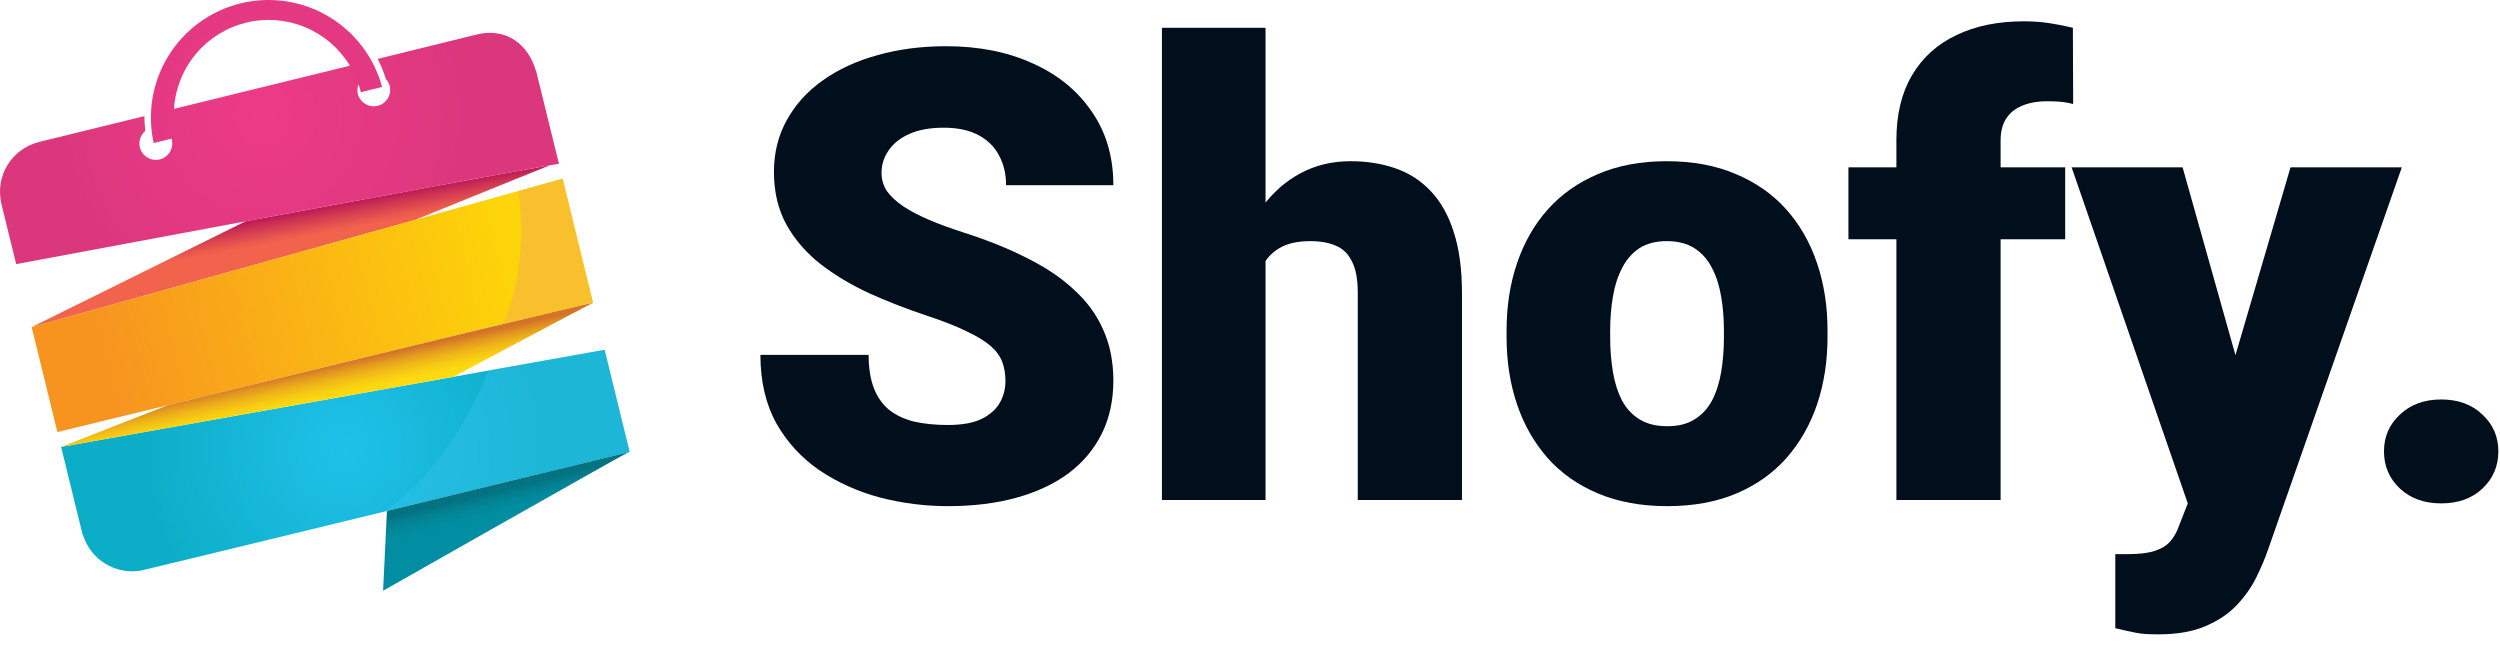
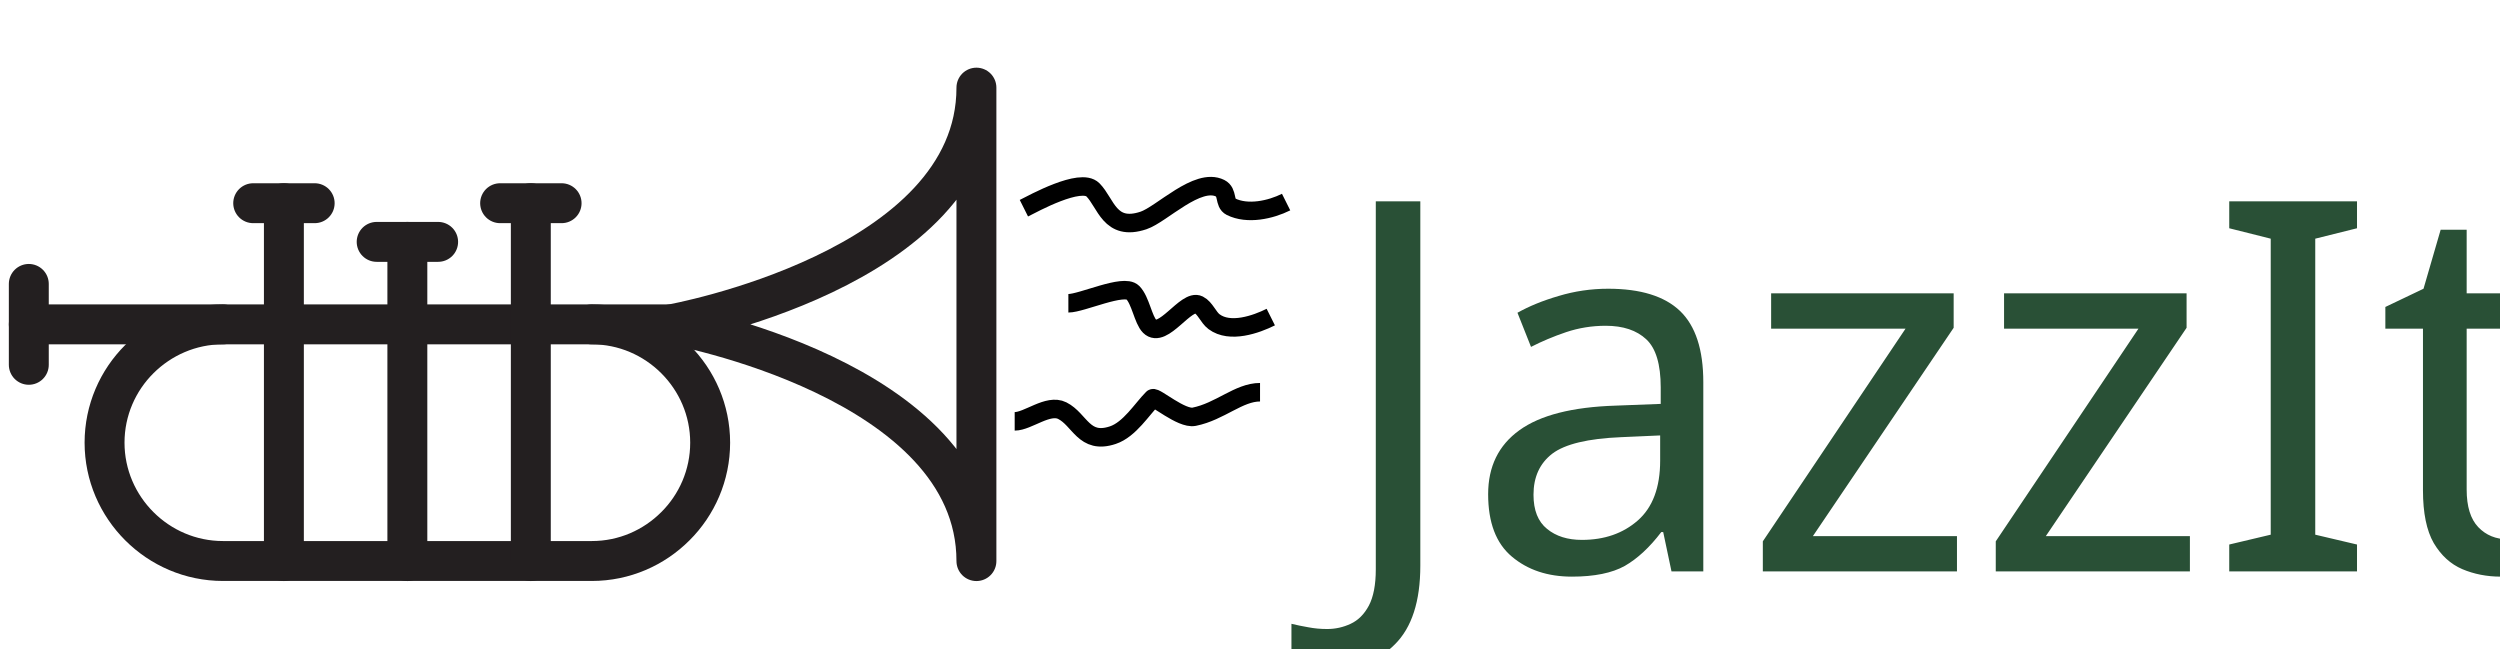
<svg xmlns="http://www.w3.org/2000/svg" width="135" height="35" viewBox="0 0 135 35" fill="none">
-   <path d="M54.294 20.575C54.294 20.199 54.239 19.861 54.128 19.562C54.017 19.253 53.812 18.965 53.514 18.699C53.215 18.434 52.783 18.168 52.219 17.902C51.665 17.626 50.935 17.338 50.027 17.039C48.965 16.685 47.941 16.287 46.956 15.844C45.971 15.39 45.091 14.864 44.316 14.267C43.542 13.658 42.927 12.95 42.474 12.142C42.02 11.323 41.793 10.371 41.793 9.286C41.793 8.246 42.025 7.311 42.49 6.48C42.955 5.639 43.602 4.925 44.433 4.339C45.274 3.741 46.259 3.287 47.388 2.978C48.517 2.657 49.751 2.496 51.09 2.496C52.861 2.496 54.421 2.806 55.772 3.426C57.133 4.035 58.195 4.903 58.959 6.032C59.734 7.15 60.121 8.473 60.121 10H54.327C54.327 9.391 54.2 8.854 53.945 8.39C53.702 7.925 53.331 7.56 52.833 7.294C52.335 7.028 51.71 6.896 50.957 6.896C50.227 6.896 49.612 7.006 49.114 7.228C48.616 7.449 48.24 7.748 47.985 8.124C47.731 8.489 47.603 8.893 47.603 9.336C47.603 9.701 47.703 10.033 47.902 10.332C48.113 10.62 48.406 10.891 48.782 11.146C49.17 11.4 49.634 11.644 50.177 11.876C50.73 12.108 51.35 12.335 52.036 12.557C53.32 12.966 54.46 13.425 55.456 13.935C56.463 14.433 57.31 15.003 57.996 15.645C58.693 16.275 59.219 16.995 59.573 17.803C59.938 18.611 60.121 19.524 60.121 20.542C60.121 21.627 59.911 22.59 59.49 23.431C59.07 24.272 58.467 24.986 57.681 25.572C56.895 26.148 55.954 26.585 54.858 26.884C53.763 27.183 52.54 27.332 51.19 27.332C49.95 27.332 48.727 27.177 47.52 26.867C46.325 26.546 45.241 26.059 44.267 25.406C43.293 24.742 42.512 23.895 41.926 22.866C41.35 21.826 41.062 20.592 41.062 19.164H46.906C46.906 19.872 47 20.47 47.188 20.957C47.377 21.444 47.653 21.837 48.019 22.136C48.384 22.424 48.832 22.634 49.363 22.767C49.895 22.888 50.503 22.949 51.19 22.949C51.931 22.949 52.529 22.844 52.982 22.634C53.436 22.412 53.768 22.125 53.978 21.77C54.189 21.405 54.294 21.007 54.294 20.575Z" fill="#010F1C" />
-   <path d="M68.339 1.5V27H62.744V1.5H68.339ZM67.675 17.404L66.363 17.438C66.363 16.176 66.518 15.014 66.828 13.951C67.138 12.889 67.581 11.964 68.156 11.179C68.732 10.393 69.424 9.784 70.231 9.353C71.039 8.921 71.936 8.705 72.921 8.705C73.806 8.705 74.614 8.832 75.345 9.087C76.086 9.341 76.723 9.751 77.254 10.315C77.796 10.88 78.211 11.616 78.499 12.523C78.798 13.431 78.947 14.538 78.947 15.844V27H73.319V15.81C73.319 15.08 73.214 14.516 73.004 14.117C72.805 13.708 72.517 13.425 72.141 13.271C71.764 13.104 71.305 13.021 70.763 13.021C70.11 13.021 69.579 13.132 69.169 13.354C68.759 13.575 68.444 13.885 68.223 14.283C68.012 14.671 67.868 15.13 67.791 15.661C67.713 16.192 67.675 16.773 67.675 17.404Z" fill="#010F1C" />
-   <path d="M81.355 18.201V17.852C81.355 16.535 81.543 15.324 81.919 14.217C82.295 13.099 82.849 12.13 83.579 11.312C84.31 10.492 85.212 9.856 86.285 9.402C87.359 8.938 88.598 8.705 90.004 8.705C91.421 8.705 92.666 8.938 93.739 9.402C94.824 9.856 95.731 10.492 96.462 11.312C97.192 12.13 97.746 13.099 98.122 14.217C98.498 15.324 98.686 16.535 98.686 17.852V18.201C98.686 19.507 98.498 20.719 98.122 21.837C97.746 22.944 97.192 23.912 96.462 24.742C95.731 25.561 94.829 26.198 93.756 26.651C92.682 27.105 91.443 27.332 90.037 27.332C88.632 27.332 87.386 27.105 86.302 26.651C85.217 26.198 84.31 25.561 83.579 24.742C82.849 23.912 82.295 22.944 81.919 21.837C81.543 20.719 81.355 19.507 81.355 18.201ZM86.949 17.852V18.201C86.949 18.876 86.999 19.507 87.099 20.094C87.198 20.68 87.364 21.195 87.597 21.638C87.829 22.069 88.144 22.407 88.543 22.65C88.941 22.894 89.439 23.016 90.037 23.016C90.624 23.016 91.111 22.894 91.498 22.65C91.897 22.407 92.212 22.069 92.444 21.638C92.677 21.195 92.843 20.68 92.942 20.094C93.042 19.507 93.092 18.876 93.092 18.201V17.852C93.092 17.2 93.042 16.585 92.942 16.01C92.843 15.423 92.677 14.909 92.444 14.466C92.212 14.012 91.897 13.658 91.498 13.403C91.1 13.149 90.602 13.021 90.004 13.021C89.417 13.021 88.925 13.149 88.526 13.403C88.139 13.658 87.829 14.012 87.597 14.466C87.364 14.909 87.198 15.423 87.099 16.01C86.999 16.585 86.949 17.2 86.949 17.852Z" fill="#010F1C" />
-   <path d="M108.033 27H102.405V7.576C102.405 6.182 102.688 5.008 103.252 4.057C103.816 3.105 104.613 2.385 105.643 1.898C106.672 1.4 107.889 1.151 109.295 1.151C109.782 1.151 110.241 1.185 110.673 1.251C111.104 1.317 111.525 1.4 111.935 1.5L111.951 5.617C111.752 5.562 111.547 5.523 111.337 5.501C111.127 5.479 110.867 5.468 110.557 5.468C110.014 5.468 109.555 5.551 109.179 5.717C108.802 5.872 108.515 6.11 108.315 6.431C108.127 6.741 108.033 7.122 108.033 7.576V27ZM111.52 9.037V12.922H99.815V9.037H111.52Z" fill="#010F1C" />
-   <path d="M119.04 24.892L123.688 9.037H129.698L122.477 29.673C122.322 30.127 122.117 30.614 121.862 31.134C121.608 31.665 121.259 32.169 120.816 32.645C120.374 33.12 119.804 33.508 119.106 33.807C118.42 34.105 117.568 34.255 116.55 34.255C116.007 34.255 115.609 34.227 115.354 34.172C115.111 34.128 114.735 34.045 114.226 33.923V29.922C114.369 29.922 114.491 29.922 114.591 29.922C114.701 29.922 114.823 29.922 114.956 29.922C115.554 29.922 116.03 29.861 116.384 29.739C116.749 29.617 117.026 29.44 117.214 29.208C117.413 28.976 117.568 28.693 117.679 28.361L119.04 24.892ZM117.861 9.037L121.397 21.605L122.012 27.531H118.26L111.868 9.037H117.861Z" fill="#010F1C" />
-   <path d="M128.735 24.377C128.735 23.58 129.023 22.916 129.599 22.385C130.174 21.842 130.916 21.571 131.823 21.571C132.742 21.571 133.483 21.842 134.048 22.385C134.623 22.916 134.911 23.58 134.911 24.377C134.911 25.174 134.623 25.843 134.048 26.386C133.483 26.917 132.742 27.183 131.823 27.183C130.916 27.183 130.174 26.917 129.599 26.386C129.023 25.843 128.735 25.174 128.735 24.377Z" fill="#010F1C" />
-   <path d="M13.266 11.947L1.709 17.663L22.418 11.874C26.565 10.184 29.703 8.923 29.703 8.922C27.753 9.259 20.168 10.665 13.266 11.947Z" fill="url(#paint0_linear_2078_842)" />
-   <path d="M3.299 24.133C3.299 24.133 3.946 26.767 4.464 28.883C4.469 28.882 4.474 28.882 4.479 28.883C4.677 29.53 5.105 30.083 5.681 30.438C6.258 30.794 6.944 30.927 7.612 30.812C7.619 30.825 34 24.407 34 24.407L32.648 18.889L3.299 24.133Z" fill="url(#paint1_radial_2078_842)" />
-   <path d="M20.979 27.568L20.893 27.619L20.687 31.899C20.687 31.899 32.972 24.926 33.935 24.418C33.236 24.589 27.134 26.073 20.979 27.568Z" fill="url(#paint2_linear_2078_842)" />
-   <path d="M1.709 17.663L3.099 23.33C3.099 23.33 32.007 16.284 32.022 16.346C32.037 16.409 30.379 9.645 30.379 9.645L1.709 17.663Z" fill="url(#paint3_linear_2078_842)" />
-   <path d="M3.297 24.134L24.486 20.346C28.75 18.075 32.017 16.341 32.022 16.351C32.011 16.303 17.534 19.818 9.069 21.876L3.297 24.134Z" fill="url(#paint4_linear_2078_842)" />
-   <path opacity="0.4" d="M20.812 27.61C27.59 25.959 33.998 24.403 33.998 24.403L32.648 18.889L26.369 20.011C25.091 23.272 23.145 25.914 20.812 27.61Z" fill="#37C4EE" />
-   <path d="M27.182 17.492C30.067 16.799 32.019 16.337 32.022 16.355C32.039 16.423 30.379 9.654 30.379 9.654L27.971 10.326C28.316 12.292 28.183 15.11 27.182 17.492Z" fill="#F9C02E" />
-   <path d="M28.934 3.812C28.538 2.435 27.376 1.467 25.75 1.861L20.397 3.18C20.575 3.53 20.723 3.895 20.838 4.271C20.937 4.375 21.008 4.502 21.044 4.64C21.072 4.753 21.077 4.87 21.06 4.985C21.042 5.1 21.003 5.211 20.942 5.31C20.882 5.41 20.803 5.497 20.71 5.566C20.616 5.635 20.51 5.685 20.397 5.713C20.284 5.741 20.166 5.747 20.051 5.729C19.936 5.712 19.826 5.672 19.726 5.612C19.626 5.552 19.54 5.473 19.471 5.379C19.401 5.285 19.352 5.179 19.323 5.066C19.282 4.895 19.295 4.716 19.361 4.553C19.409 4.692 19.452 4.834 19.488 4.98L20.633 4.696C20.2 3.094 19.158 1.725 17.729 0.882C16.3 0.038 14.598 -0.212 12.986 0.183C11.374 0.579 9.982 1.59 9.106 2.999C8.23 4.408 7.94 6.105 8.299 7.725L9.272 7.486C9.272 7.499 9.272 7.513 9.282 7.527H9.274C9.313 7.68 9.311 7.842 9.267 7.994C9.223 8.146 9.139 8.284 9.023 8.393C8.908 8.501 8.766 8.577 8.611 8.612C8.457 8.647 8.295 8.64 8.145 8.592C7.994 8.543 7.858 8.455 7.753 8.337C7.648 8.219 7.576 8.074 7.546 7.918C7.515 7.763 7.527 7.602 7.58 7.452C7.633 7.303 7.725 7.17 7.846 7.069C7.815 6.803 7.799 6.537 7.798 6.27L2.105 7.666C2.105 7.666 2.105 7.666 2.105 7.673H2.098C1.398 7.845 0.793 8.285 0.413 8.898C0.033 9.511 -0.091 10.248 0.067 10.952H0.061L0.873 14.262C0.873 14.262 30.165 8.782 30.184 8.848L28.946 3.807L28.934 3.812ZM13.289 1.223C14.349 0.963 15.465 1.049 16.474 1.467C17.482 1.885 18.331 2.614 18.896 3.548L9.395 5.879C9.463 4.79 9.878 3.751 10.579 2.913C11.279 2.075 12.229 1.483 13.289 1.223Z" fill="url(#paint5_radial_2078_842)" />
-   <defs>
-     <linearGradient id="paint0_linear_2078_842" x1="16.533" y1="17.655" x2="14.604" y2="7.449" gradientUnits="userSpaceOnUse">
-       <stop offset="0.46" stop-color="#F1634C" />
-       <stop offset="0.49" stop-color="#E8574E" />
-       <stop offset="0.55" stop-color="#D03652" />
-       <stop offset="0.59" stop-color="#BE1E55" />
-     </linearGradient>
-     <radialGradient id="paint1_radial_2078_842" cx="0" cy="0" r="1" gradientUnits="userSpaceOnUse" gradientTransform="translate(18.6505 24.2605) rotate(-13.79) scale(10.8551 10.8551)">
-       <stop stop-color="#20C1E9" />
-       <stop offset="1" stop-color="#0CAEC7" />
-     </radialGradient>
-     <linearGradient id="paint2_linear_2078_842" x1="27.504" y1="28.939" x2="26.541" y2="25.014" gradientUnits="userSpaceOnUse">
-       <stop offset="0.3" stop-color="#018EA2" />
-       <stop offset="0.41" stop-color="#018A9E" />
-       <stop offset="0.53" stop-color="#038091" />
-       <stop offset="0.63" stop-color="#047280" />
-     </linearGradient>
-     <linearGradient id="paint3_linear_2078_842" x1="27.076" y1="14.006" x2="5.568" y2="19.285" gradientUnits="userSpaceOnUse">
-       <stop stop-color="#FDD309" />
-       <stop offset="1" stop-color="#F79420" />
-     </linearGradient>
-     <linearGradient id="paint4_linear_2078_842" x1="18.226" y1="22.798" x2="17.522" y2="19.601" gradientUnits="userSpaceOnUse">
-       <stop offset="0.33" stop-color="#FFDD0F" />
-       <stop offset="0.45" stop-color="#FDD910" />
-       <stop offset="0.56" stop-color="#F8CC13" />
-       <stop offset="0.69" stop-color="#EFB618" />
-       <stop offset="0.81" stop-color="#E3991F" />
-       <stop offset="0.94" stop-color="#D37328" />
-     </linearGradient>
-     <radialGradient id="paint5_radial_2078_842" cx="0" cy="0" r="1" gradientUnits="userSpaceOnUse" gradientTransform="translate(14.2255 6.24045) rotate(-13.79) scale(11.4313 11.4313)">
-       <stop stop-color="#ED3B87" />
-       <stop offset="1" stop-color="#DB377D" />
-     </radialGradient>
-   </defs>
+   <text style="fill: rgb(41, 80, 54); font-family: Savourer; font-size: 28px; white-space: pre;" transform="matrix(0.955772, 0, 0, 1, 19.55627, 4.1853)" x="54.691" y="26.673">JazzIt</text>
+   <path style="stroke: rgb(0, 0, 0);" d="M 55.29 11.243 C 55.809 10.983 58.348 9.581 59.016 10.249 C 59.727 10.96 59.914 12.517 61.749 11.905 C 62.727 11.579 64.668 9.556 65.889 10.166 C 66.322 10.383 66.088 10.969 66.469 11.16 C 67.364 11.607 68.609 11.332 69.45 10.912" />
+   <path style="stroke: rgb(0, 0, 0);" d="M 57.692 16.377 C 58.416 16.377 60.68 15.308 61.169 15.797 C 61.588 16.216 61.729 17.268 62.08 17.619 C 62.796 18.335 64.045 16.117 64.73 16.46 C 65.082 16.636 65.245 17.136 65.558 17.371 C 66.419 18.016 67.835 17.516 68.622 17.122" />
+   <path style="stroke: rgb(0, 0, 0);" d="M 54.793 22.753 C 55.511 22.753 56.596 21.791 57.36 22.174 C 58.322 22.655 58.527 24.021 60.093 23.498 C 60.998 23.197 61.674 22.083 62.246 21.511 C 62.369 21.388 63.798 22.641 64.482 22.505 C 65.885 22.224 66.891 21.18 68.042 21.18" />
+   <g id="STROKES" transform="matrix(0.043112, 0, 0, 0.043112, -8.468055, -81.7704)" style="">
+     <path class="st1" d="M 232.497 2252.32 L 232.497 2353.64" style="fill: none; stroke: rgb(35, 31, 32); stroke-linecap: round; stroke-linejoin: round; stroke-miterlimit: 10; stroke-width: 50px;" />
+     <path class="st1" d="M 1036.72 2302.98 C 1036.72 2302.98 1419.44 2371.19 1419.44 2599.49 L 1419.44 2006.46 C 1419.55 2234.76 1036.72 2302.98 1036.72 2302.98 Z" style="fill: none; stroke: rgb(35, 31, 32); stroke-linecap: round; stroke-linejoin: round; stroke-miterlimit: 10; stroke-width: 50px;" />
+     <path class="st1" d="M 1036.72 2302.98 L 937.619 2302.98" style="fill: none; stroke: rgb(35, 31, 32); stroke-linecap: round; stroke-linejoin: round; stroke-miterlimit: 10; stroke-width: 50px;" />
+     <path class="st1" d="M 475.685 2302.98 L 232.497 2302.98" style="fill: none; stroke: rgb(35, 31, 32); stroke-linecap: round; stroke-linejoin: round; stroke-miterlimit: 10; stroke-width: 50px;" />
+     <path class="st1" d="M 937.619 2302.98 C 1019.16 2302.98 1085.93 2369.63 1085.93 2451.18 C 1085.93 2491.95 1069.27 2529.06 1042.38 2555.83 C 1015.5 2582.72 978.503 2599.38 937.73 2599.38 L 475.685 2599.38 C 394.141 2599.38 327.373 2532.61 327.373 2451.18 C 327.373 2410.41 344.037 2373.3 370.922 2346.53 C 397.807 2319.75 434.802 2302.98 475.574 2302.98 L 937.619 2302.98 Z" style="fill: none; stroke: rgb(35, 31, 32); stroke-linecap: round; stroke-linejoin: round; stroke-miterlimit: 10; stroke-width: 50px;" />
+     <path class="st1" d="M 706.652 2302.98 L 706.652 2599.49" style="fill: none; stroke: rgb(35, 31, 32); stroke-linecap: round; stroke-linejoin: round; stroke-miterlimit: 10; stroke-width: 50px;" />
+     <path class="st1" d="M 552.007 2302.98 L 552.007 2599.49" style="fill: none; stroke: rgb(35, 31, 32); stroke-linecap: round; stroke-linejoin: round; stroke-miterlimit: 10; stroke-width: 50px;" />
+     <path class="st1" d="M 861.296 2302.98 L 861.296 2599.49" style="fill: none; stroke: rgb(35, 31, 32); stroke-linecap: round; stroke-linejoin: round; stroke-miterlimit: 10; stroke-width: 50px;" />
+     <path class="st1" d="M 706.652 2302.98 L 706.652 2199.66" style="fill: none; stroke: rgb(35, 31, 32); stroke-linecap: round; stroke-linejoin: round; stroke-miterlimit: 10; stroke-width: 50px;" />
+     <path class="st1" d="M 552.007 2302.98 L 552.007 2151.22" style="fill: none; stroke: rgb(35, 31, 32); stroke-linecap: round; stroke-linejoin: round; stroke-miterlimit: 10; stroke-width: 50px;" />
+     <path class="st1" d="M 861.296 2302.98 L 861.296 2151.22" style="fill: none; stroke: rgb(35, 31, 32); stroke-linecap: round; stroke-linejoin: round; stroke-miterlimit: 10; stroke-width: 50px;" />
+     <path class="st1" d="M 513.568 2151.22 L 590.557 2151.22" style="fill: none; stroke: rgb(35, 31, 32); stroke-linecap: round; stroke-linejoin: round; stroke-miterlimit: 10; stroke-width: 50px;" />
+     <path class="st1" d="M 668.213 2199.66 L 745.202 2199.66" style="fill: none; stroke: rgb(35, 31, 32); stroke-linecap: round; stroke-linejoin: round; stroke-miterlimit: 10; stroke-width: 50px;" />
+     <path class="st1" d="M 822.857 2151.22 L 899.846 2151.22" style="fill: none; stroke: rgb(35, 31, 32); stroke-linecap: round; stroke-linejoin: round; stroke-miterlimit: 10; stroke-width: 50px;" />
+   </g>
</svg>
